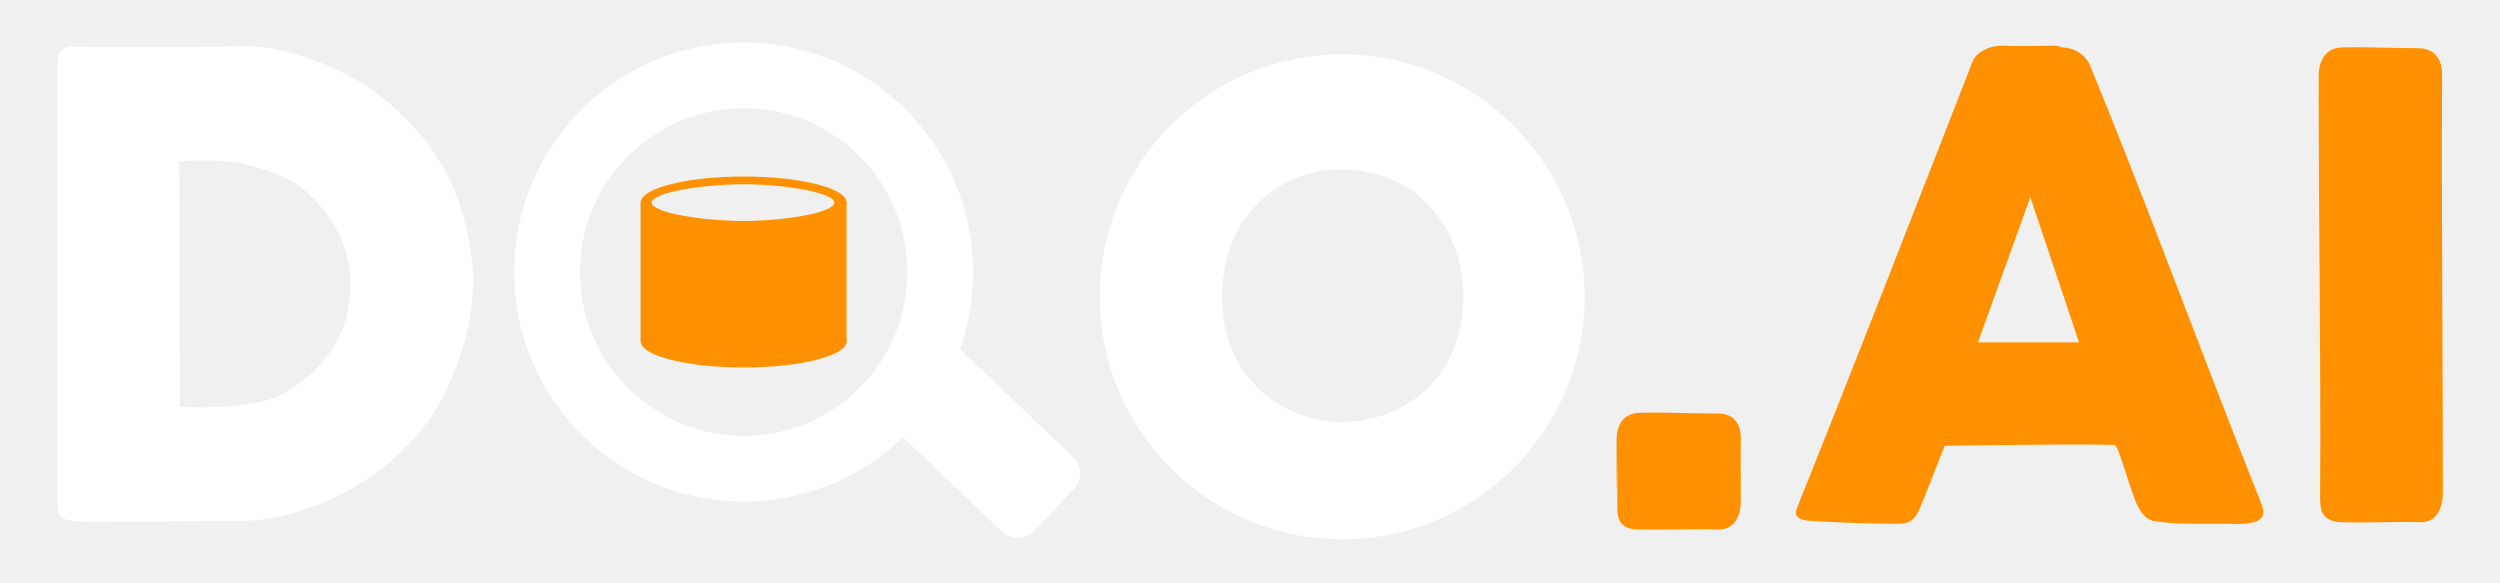
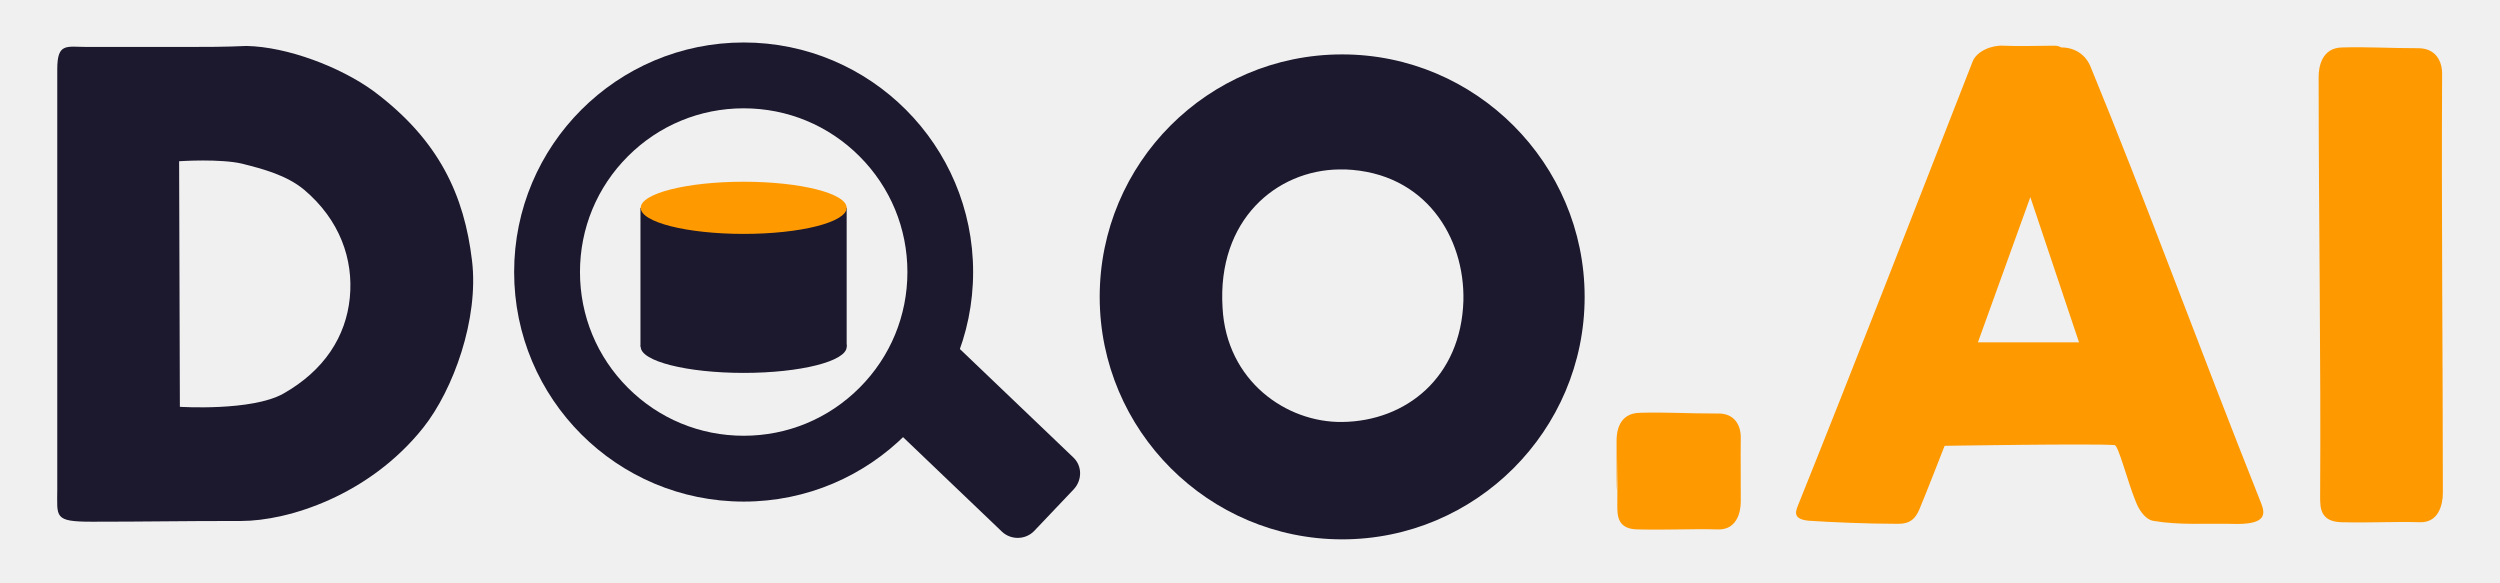
<svg xmlns="http://www.w3.org/2000/svg" version="1.1" id="Layer_1" x="0px" y="0px" viewBox="0 0 2012.6 468.6" style="enable-background:new 0 0 2012.6 468.6;" xml:space="preserve">
  <style type="text/css">
- 	.st0{fill:#FFFFFF;}
- 	.st1{fill:#FF9000;}
+ 	.st0{fill:#1C182D;}
+ 	.st1{fill:#FF9900;}
</style>
  <path class="st0" d="M832.5,427.5l32-33.7c6.8-7.4,6.8-18.9-0.6-25.7l-103.8-99.2c-7.4-6.8-18.9-6.8-25.7,0.6l-32.1,33.7  c-6.8,7.4-6.8,18.9,0.6,25.7l103.8,99.2C814,434.9,825.6,434.6,832.5,427.5z" />
+   <ellipse class="st0" cx="598.7" cy="279.2" rx="82.9" ry="21" />
+   <path class="st0" d="M515.6,167.3l32.6,13.4c15.2,3.5,82.3,5.1,97.5,1.6l35.9-15.1v111.9h-166V167.3z" />
  <path id="path845" class="st0" d="M150.5,37.8c-25.5,0-50.3,0-80.2,0c-16.8,0-24.2-3.7-24.2,18c0,117.5,0,225.6,0,338.1  c0,22.4-3.1,26.1,28,26.1c46,0,67.8-0.6,120-0.6c37.9,0,103.2-20.5,146.7-75.2c24.2-30.5,44.8-87.6,39.2-134.3  c-6.2-52.2-26.1-97-79.6-136.8c-26.7-19.3-69-35.4-101.9-36.1C180.9,37.8,165.4,37.8,150.5,37.8z M163.5,129.2  c10.6,0,23,0.6,31.1,2.5c17.4,4.4,36.1,9.3,50.3,21.1c28.6,24.2,39.8,55.9,36.7,87s-20.5,58.4-53.5,77.1  c-25.5,14.3-83.3,10.6-83.3,10.6l-0.6-197.7C144.3,129.8,153,129.2,163.5,129.2z" />
  <path id="path852" class="st0" d="M1080.5,43.8c-108.2,0-195.2,87.6-195.2,195.2s87.6,195.2,195.2,195.2s195.2-87.6,195.2-195.2  C1275.7,131.5,1188,43.8,1080.5,43.8z M1078,136.4c1.9,0,3.1,0,5,0c64.6,2.5,96.3,54.7,95.1,105.7c-1.9,61.5-46,97-97.6,97.6  c-44.8,0.6-93.2-32.9-96.3-92C979.8,176.8,1027.7,137.1,1078,136.4z" />
  <path id="path870" class="st1" d="M1885.9,38.2c-17.4,0-19.3,16.8-19.3,23.6c0,113.8,1.9,228.1,1.2,338.1c0,8.7,0,19.9,16.8,20.5  c24.2,0.6,42.3-0.6,63.4,0c14.9,0.6,18.6-13.7,18.6-23.6c0-106.3-1.2-228.1-0.6-337.5c0-9.9-5-20.5-19.3-20.5  C1922.6,38.8,1905.2,37.6,1885.9,38.2L1885.9,38.2z" />
  <path id="path870_1_" class="st1" d="M1320.7,332.3c-18,0-19.3,16.2-19.3,22.4c0,108.8,1.2-52.8,0.6,52.2c0,8.1,0,19.3,16.8,19.3  c24.2,0.6,42.9-0.6,64,0c14.9,0.6,18.6-13.1,18.6-22.4c0-101.9-0.6,52.8,0-51.6c0-9.9-5-19.9-19.3-19.3  C1357.3,332.9,1340.6,331.7,1320.7,332.3L1320.7,332.3z" />
  <path id="path852-3" class="st1" d="M1653.2,36.8c-13.7,0-27.4,0.6-40.4,0c-9.3-0.6-21.8,4.4-24.9,13.1  c-43.5,111.3-97.6,250.5-139.9,355.6c-1.9,5-6.2,12.4,8.1,13.7c17.4,1.2,47.9,2.5,72.1,2.5c9.9,0,13.7-4.4,16.8-11.2  c5-11.8,20.5-51.6,20.5-51.6s119.3-1.9,136.8-0.6c3.1,0,10.6,29.8,16.8,44.8c2.5,6.8,7.5,14.9,14.3,16.2c21.8,3.7,41.6,1.9,67.8,2.5  c23,0,22.4-8.1,19.3-16.2c-52.2-131.2-92-241.2-138-353.1c-3.7-8.1-11.8-14.3-23-14.3C1656.9,36.8,1655.1,36.8,1653.2,36.8  L1653.2,36.8z M1634.5,158.7l39.2,116.9h-81.4L1634.5,158.7z" />
-   <path class="st0" d="M598.7,87.2c35.2,0,68.3,13.7,93.2,38.6s38.6,58,38.6,93.2s-13.7,68.3-38.6,93.2c-24.9,24.9-58,38.6-93.2,38.6  s-68.3-13.7-93.2-38.6c-24.9-24.9-38.6-58-38.6-93.2s13.7-68.3,38.6-93.2C530.4,100.9,563.5,87.2,598.7,87.2 M598.7,34.2  c-102,0-184.8,82.7-184.8,184.8s82.7,184.8,184.8,184.8S783.4,321,783.4,219S700.7,34.2,598.7,34.2L598.7,34.2z" />
-   <ellipse class="st1" cx="598.7" cy="274.8" rx="82.9" ry="21" />
-   <path class="st1" d="M515.7,163.1l32.5,13.4c15.2,3.5,82.2,5,97.4,1.6l35.9-15v111.7H515.7V163.1z" />
-   <path class="st1" d="M598.7,142.1c-45.7,0-82.9,9.4-82.9,21s37.1,21,82.9,21s82.9-9.4,82.9-21C681.6,151.5,644.5,142.1,598.7,142.1z   M598.7,177.9c-32.4,0-74.1-6.6-74.1-14.8s41.8-14.8,74.1-14.8c32.4,0,73,6.7,73,14.8C671.7,171.3,631,177.9,598.7,177.9z" />
+   <ellipse class="st1" cx="598.7" cy="167.3" rx="82.9" ry="21" />
+   <path class="st0" d="M598.7,87.2c35.2,0,68.3,13.7,93.2,38.6c24.9,24.9,38.6,58,38.6,93.2s-13.7,68.3-38.6,93.2  c-24.9,24.9-58,38.6-93.2,38.6s-68.3-13.7-93.2-38.6c-24.9-24.9-38.6-58-38.6-93.2s13.7-68.3,38.6-93.2  C530.4,100.9,563.5,87.2,598.7,87.2 M598.7,34.2c-102,0-184.8,82.7-184.8,184.8s82.7,184.8,184.8,184.8S783.4,321,783.4,219  S700.7,34.2,598.7,34.2L598.7,34.2z" />
</svg>
